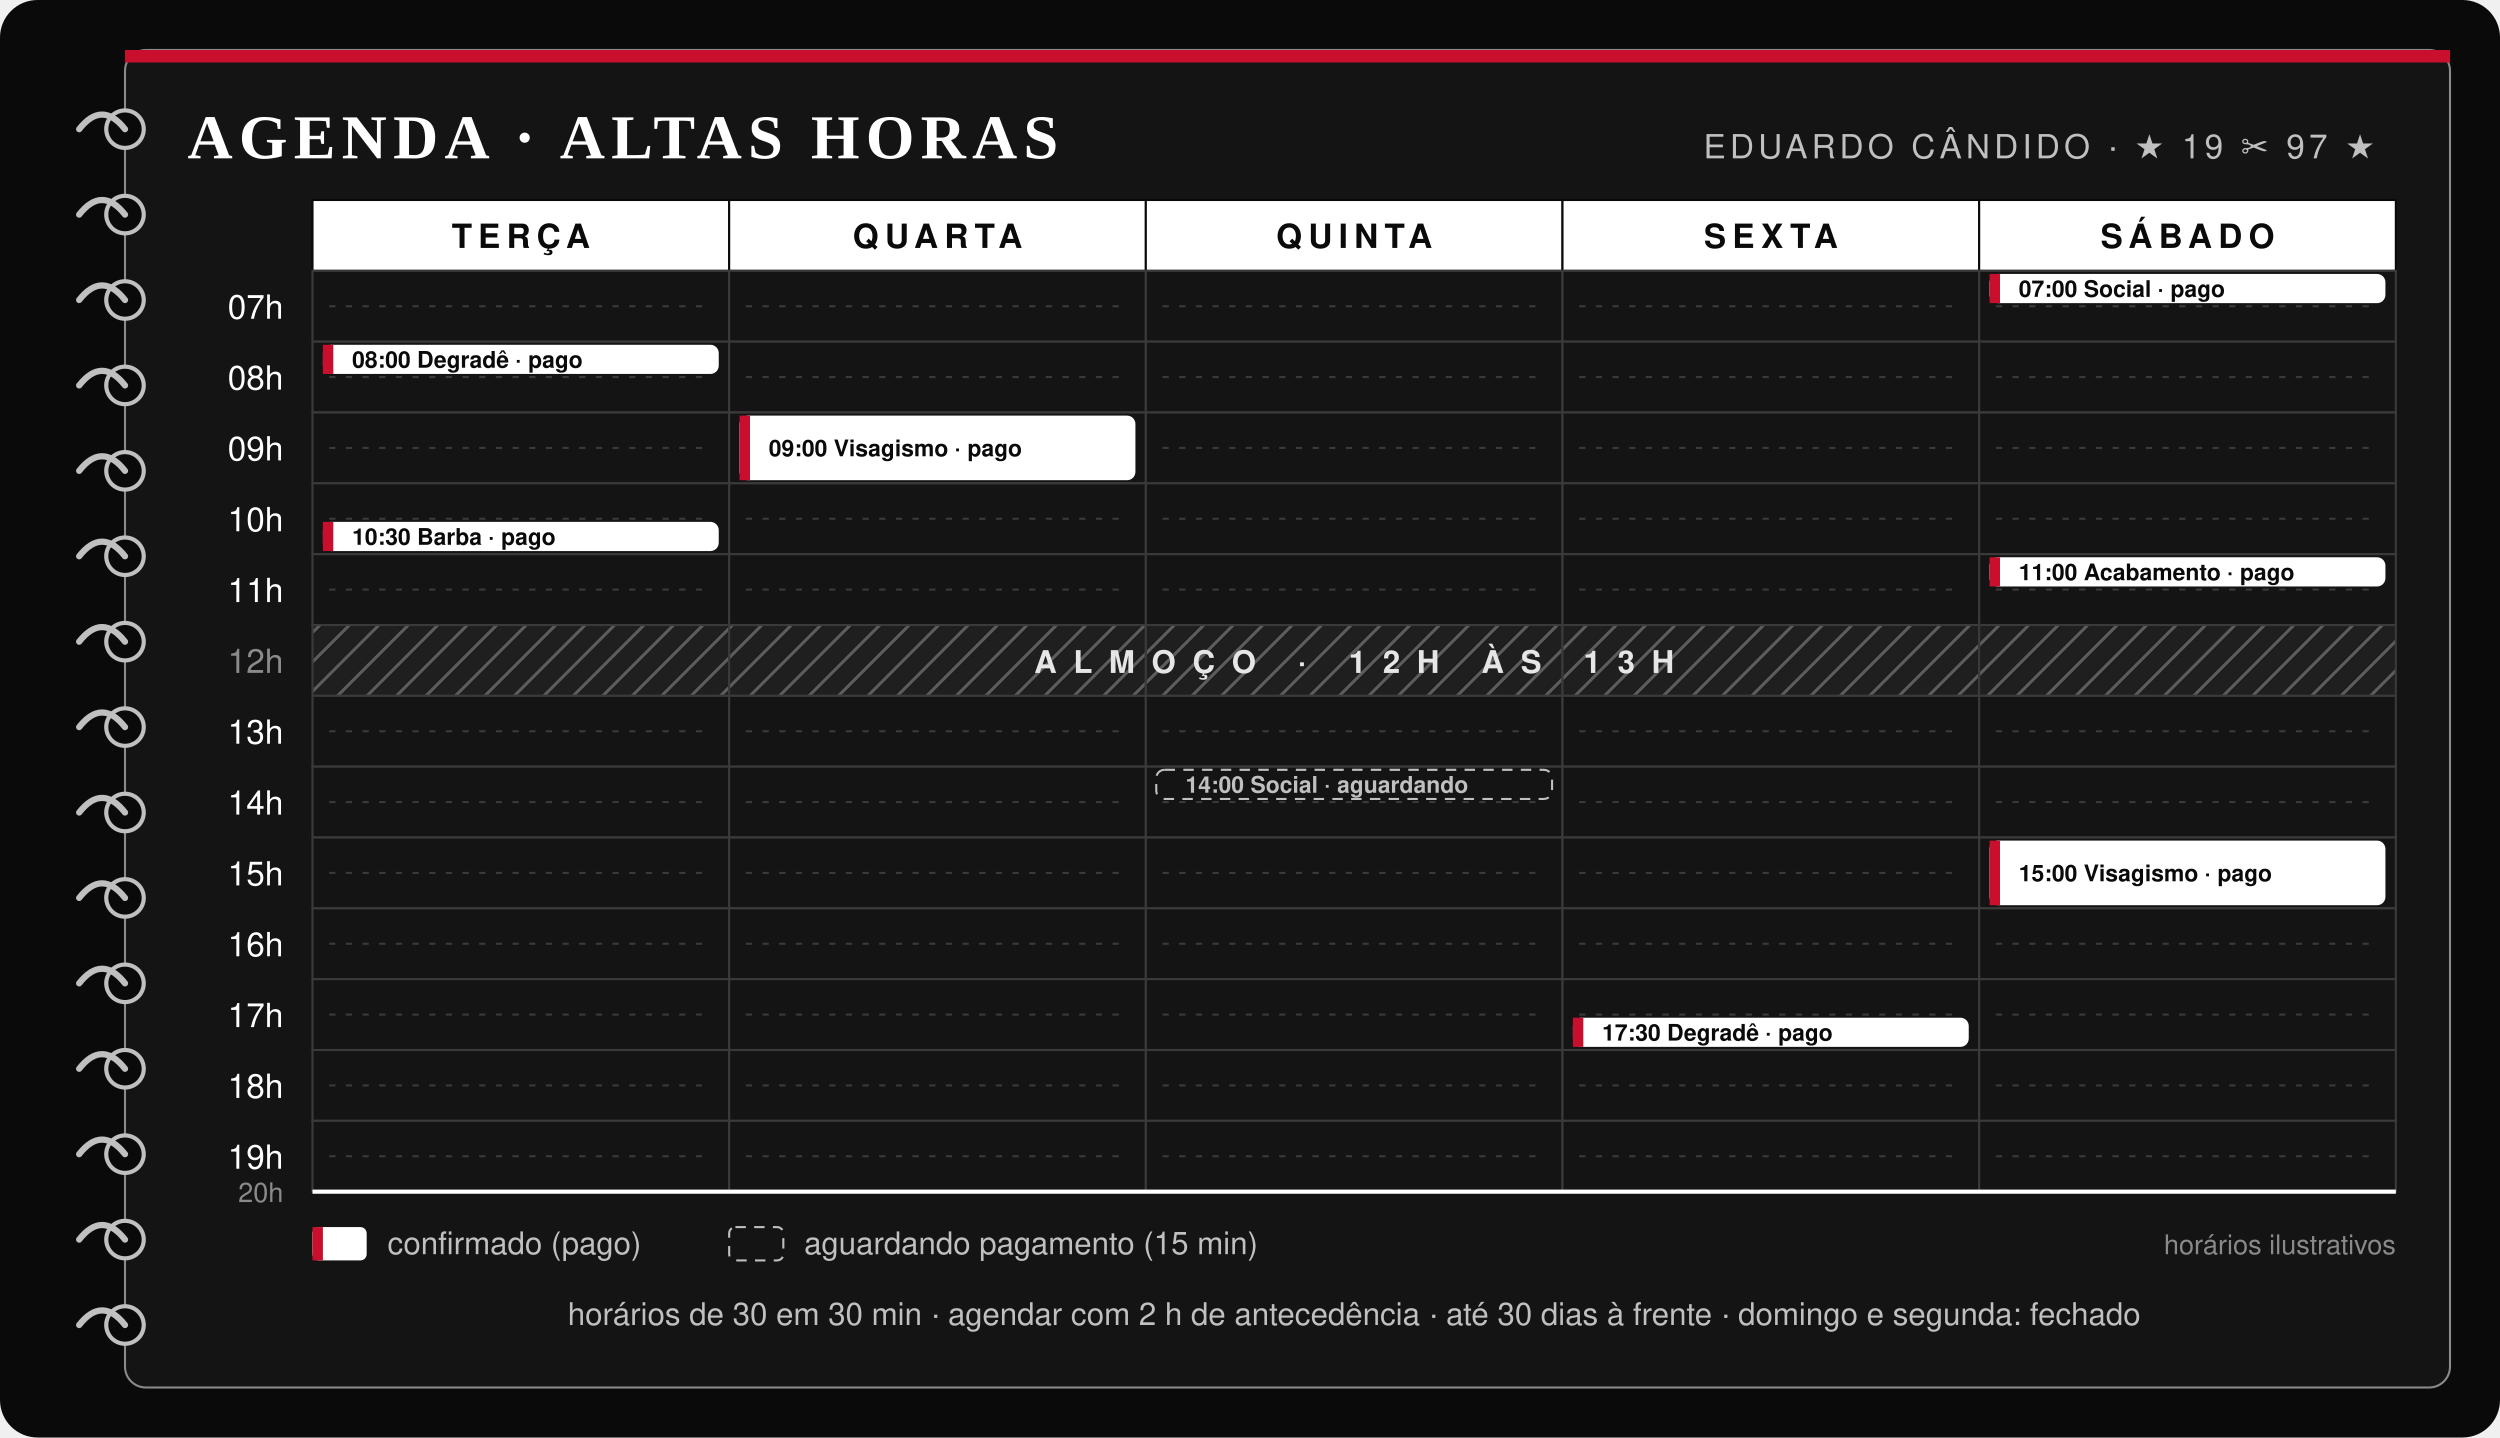
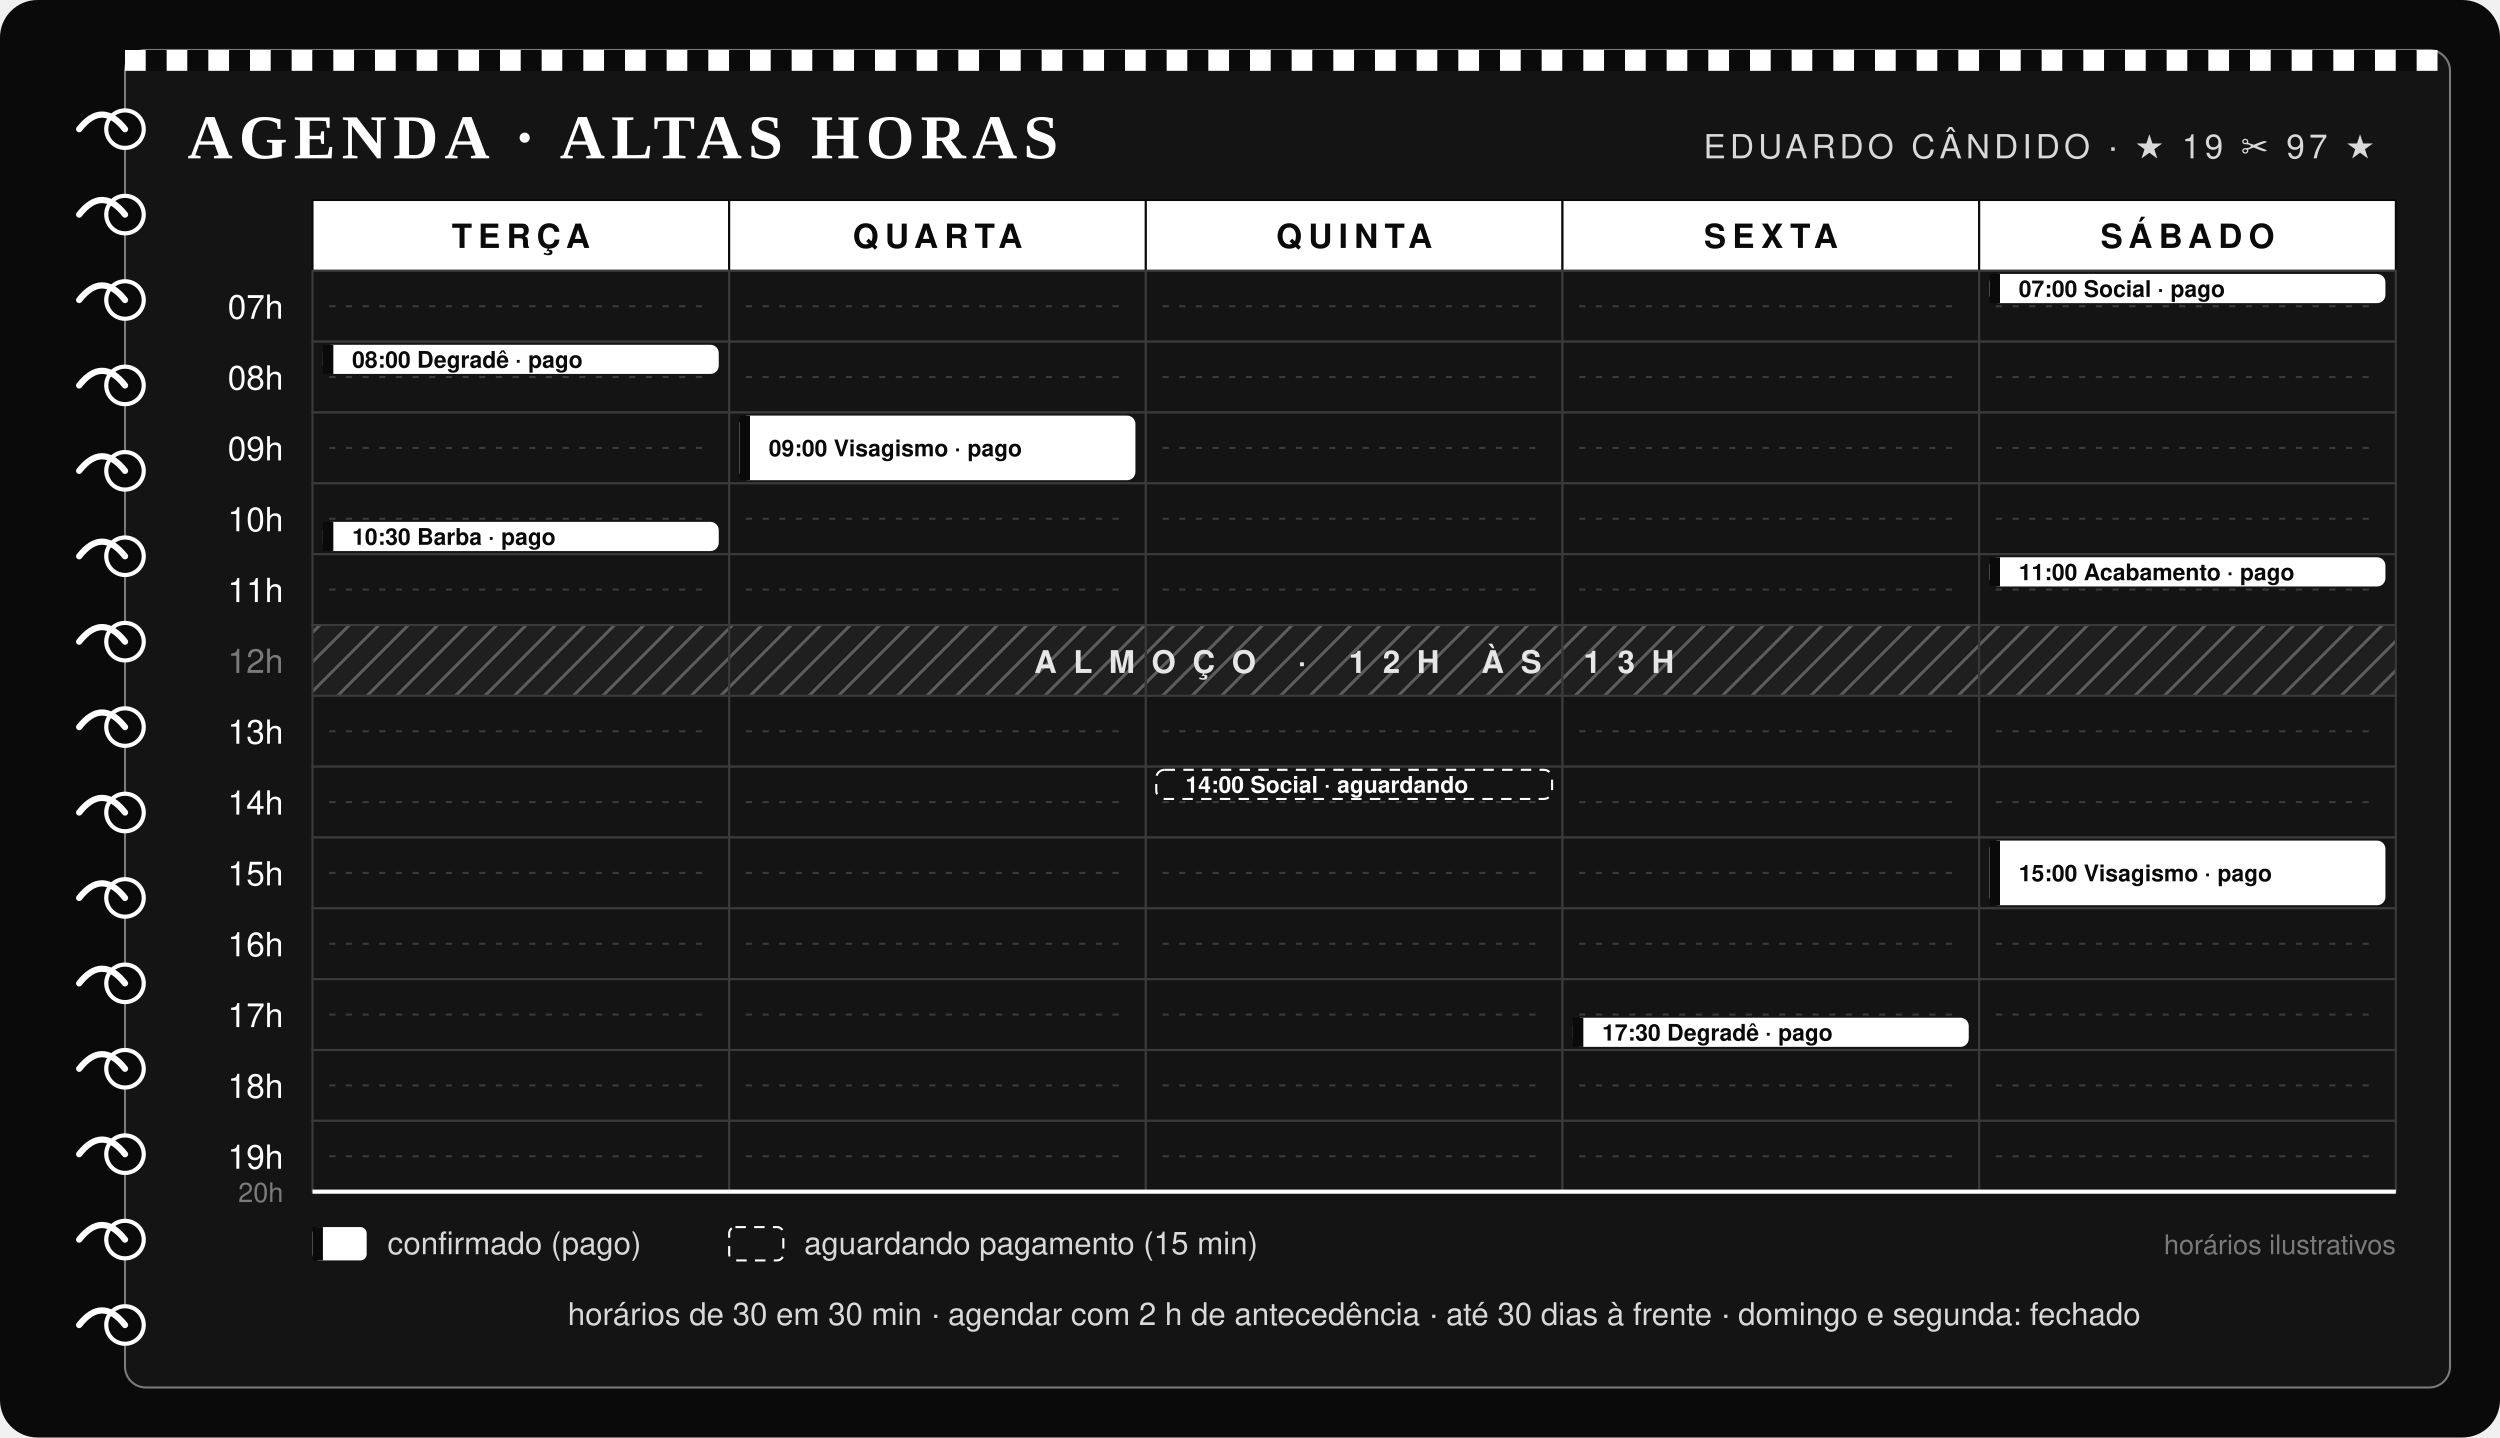
<svg xmlns="http://www.w3.org/2000/svg" width="1200" height="690" viewBox="0 0 1200 690" role="img" aria-label="Página da agenda da Barbearia Altas Horas: terça a sábado, das 7h às 20h, com almoço das 12h às 13h e exemplos de horários confirmados e aguardando pagamento">
  <defs>
    <pattern id="almoco" width="10" height="10" patternUnits="userSpaceOnUse" patternTransform="rotate(45)">
      <rect width="10" height="10" fill="#1F1F1F" />
      <line x1="0" y1="0" x2="0" y2="10" stroke="#5A5A5A" stroke-width="3" />
    </pattern>
  </defs>
  <rect width="1200" height="690" rx="18" fill="#0A0A0A" />
-   <rect x="60" y="24" width="1116" height="642" rx="10" fill="#141414" stroke="#8A8A8A" />
-   <rect x="60" y="24" width="1116" height="6" fill="#C8102E" />
-   <circle cx="60" cy="62" r="9" fill="#0A0A0A" stroke="#C0C0C0" stroke-width="2" />
-   <path d="M 38 62 Q 49 48 60 62" fill="none" stroke="#C0C0C0" stroke-width="3" stroke-linecap="round" />
-   <circle cx="60" cy="103" r="9" fill="#0A0A0A" stroke="#C0C0C0" stroke-width="2" />
-   <path d="M 38 103 Q 49 89 60 103" fill="none" stroke="#C0C0C0" stroke-width="3" stroke-linecap="round" />
-   <circle cx="60" cy="144" r="9" fill="#0A0A0A" stroke="#C0C0C0" stroke-width="2" />
-   <path d="M 38 144 Q 49 130 60 144" fill="none" stroke="#C0C0C0" stroke-width="3" stroke-linecap="round" />
-   <circle cx="60" cy="185" r="9" fill="#0A0A0A" stroke="#C0C0C0" stroke-width="2" />
-   <path d="M 38 185 Q 49 171 60 185" fill="none" stroke="#C0C0C0" stroke-width="3" stroke-linecap="round" />
-   <circle cx="60" cy="226" r="9" fill="#0A0A0A" stroke="#C0C0C0" stroke-width="2" />
-   <path d="M 38 226 Q 49 212 60 226" fill="none" stroke="#C0C0C0" stroke-width="3" stroke-linecap="round" />
-   <circle cx="60" cy="267" r="9" fill="#0A0A0A" stroke="#C0C0C0" stroke-width="2" />
-   <path d="M 38 267 Q 49 253 60 267" fill="none" stroke="#C0C0C0" stroke-width="3" stroke-linecap="round" />
-   <circle cx="60" cy="308" r="9" fill="#0A0A0A" stroke="#C0C0C0" stroke-width="2" />
-   <path d="M 38 308 Q 49 294 60 308" fill="none" stroke="#C0C0C0" stroke-width="3" stroke-linecap="round" />
-   <circle cx="60" cy="349" r="9" fill="#0A0A0A" stroke="#C0C0C0" stroke-width="2" />
-   <path d="M 38 349 Q 49 335 60 349" fill="none" stroke="#C0C0C0" stroke-width="3" stroke-linecap="round" />
-   <circle cx="60" cy="390" r="9" fill="#0A0A0A" stroke="#C0C0C0" stroke-width="2" />
-   <path d="M 38 390 Q 49 376 60 390" fill="none" stroke="#C0C0C0" stroke-width="3" stroke-linecap="round" />
-   <circle cx="60" cy="431" r="9" fill="#0A0A0A" stroke="#C0C0C0" stroke-width="2" />
-   <path d="M 38 431 Q 49 417 60 431" fill="none" stroke="#C0C0C0" stroke-width="3" stroke-linecap="round" />
-   <circle cx="60" cy="472" r="9" fill="#0A0A0A" stroke="#C0C0C0" stroke-width="2" />
-   <path d="M 38 472 Q 49 458 60 472" fill="none" stroke="#C0C0C0" stroke-width="3" stroke-linecap="round" />
-   <circle cx="60" cy="513" r="9" fill="#0A0A0A" stroke="#C0C0C0" stroke-width="2" />
-   <path d="M 38 513 Q 49 499 60 513" fill="none" stroke="#C0C0C0" stroke-width="3" stroke-linecap="round" />
-   <circle cx="60" cy="554" r="9" fill="#0A0A0A" stroke="#C0C0C0" stroke-width="2" />
-   <path d="M 38 554 Q 49 540 60 554" fill="none" stroke="#C0C0C0" stroke-width="3" stroke-linecap="round" />
-   <circle cx="60" cy="595" r="9" fill="#0A0A0A" stroke="#C0C0C0" stroke-width="2" />
-   <path d="M 38 595 Q 49 581 60 595" fill="none" stroke="#C0C0C0" stroke-width="3" stroke-linecap="round" />
-   <circle cx="60" cy="636" r="9" fill="#0A0A0A" stroke="#C0C0C0" stroke-width="2" />
-   <path d="M 38 636 Q 49 622 60 636" fill="none" stroke="#C0C0C0" stroke-width="3" stroke-linecap="round" />
+   <rect x="60" y="24" width="1116" height="642" rx="10" fill="#141414" stroke="#7A7A7A" />
+   <g>
+     <rect x="60" y="24" width="10" height="10" fill="#FFFFFF" />
+     <rect x="70" y="24" width="10" height="10" fill="#0A0A0A" />
+     <rect x="80" y="24" width="10" height="10" fill="#FFFFFF" />
+     <rect x="90" y="24" width="10" height="10" fill="#0A0A0A" />
+     <rect x="100" y="24" width="10" height="10" fill="#FFFFFF" />
+     <rect x="110" y="24" width="10" height="10" fill="#0A0A0A" />
+     <rect x="120" y="24" width="10" height="10" fill="#FFFFFF" />
+     <rect x="130" y="24" width="10" height="10" fill="#0A0A0A" />
+     <rect x="140" y="24" width="10" height="10" fill="#FFFFFF" />
+     <rect x="150" y="24" width="10" height="10" fill="#0A0A0A" />
+     <rect x="160" y="24" width="10" height="10" fill="#FFFFFF" />
+     <rect x="170" y="24" width="10" height="10" fill="#0A0A0A" />
+     <rect x="180" y="24" width="10" height="10" fill="#FFFFFF" />
+     <rect x="190" y="24" width="10" height="10" fill="#0A0A0A" />
+     <rect x="200" y="24" width="10" height="10" fill="#FFFFFF" />
+     <rect x="210" y="24" width="10" height="10" fill="#0A0A0A" />
+     <rect x="220" y="24" width="10" height="10" fill="#FFFFFF" />
+     <rect x="230" y="24" width="10" height="10" fill="#0A0A0A" />
+     <rect x="240" y="24" width="10" height="10" fill="#FFFFFF" />
+     <rect x="250" y="24" width="10" height="10" fill="#0A0A0A" />
+     <rect x="260" y="24" width="10" height="10" fill="#FFFFFF" />
+     <rect x="270" y="24" width="10" height="10" fill="#0A0A0A" />
+     <rect x="280" y="24" width="10" height="10" fill="#FFFFFF" />
+     <rect x="290" y="24" width="10" height="10" fill="#0A0A0A" />
+     <rect x="300" y="24" width="10" height="10" fill="#FFFFFF" />
+     <rect x="310" y="24" width="10" height="10" fill="#0A0A0A" />
+     <rect x="320" y="24" width="10" height="10" fill="#FFFFFF" />
+     <rect x="330" y="24" width="10" height="10" fill="#0A0A0A" />
+     <rect x="340" y="24" width="10" height="10" fill="#FFFFFF" />
+     <rect x="350" y="24" width="10" height="10" fill="#0A0A0A" />
+     <rect x="360" y="24" width="10" height="10" fill="#FFFFFF" />
+     <rect x="370" y="24" width="10" height="10" fill="#0A0A0A" />
+     <rect x="380" y="24" width="10" height="10" fill="#FFFFFF" />
+     <rect x="390" y="24" width="10" height="10" fill="#0A0A0A" />
+     <rect x="400" y="24" width="10" height="10" fill="#FFFFFF" />
+     <rect x="410" y="24" width="10" height="10" fill="#0A0A0A" />
+     <rect x="420" y="24" width="10" height="10" fill="#FFFFFF" />
+     <rect x="430" y="24" width="10" height="10" fill="#0A0A0A" />
+     <rect x="440" y="24" width="10" height="10" fill="#FFFFFF" />
+     <rect x="450" y="24" width="10" height="10" fill="#0A0A0A" />
+     <rect x="460" y="24" width="10" height="10" fill="#FFFFFF" />
+     <rect x="470" y="24" width="10" height="10" fill="#0A0A0A" />
+     <rect x="480" y="24" width="10" height="10" fill="#FFFFFF" />
+     <rect x="490" y="24" width="10" height="10" fill="#0A0A0A" />
+     <rect x="500" y="24" width="10" height="10" fill="#FFFFFF" />
+     <rect x="510" y="24" width="10" height="10" fill="#0A0A0A" />
+     <rect x="520" y="24" width="10" height="10" fill="#FFFFFF" />
+     <rect x="530" y="24" width="10" height="10" fill="#0A0A0A" />
+     <rect x="540" y="24" width="10" height="10" fill="#FFFFFF" />
+     <rect x="550" y="24" width="10" height="10" fill="#0A0A0A" />
+     <rect x="560" y="24" width="10" height="10" fill="#FFFFFF" />
+     <rect x="570" y="24" width="10" height="10" fill="#0A0A0A" />
+     <rect x="580" y="24" width="10" height="10" fill="#FFFFFF" />
+     <rect x="590" y="24" width="10" height="10" fill="#0A0A0A" />
+     <rect x="600" y="24" width="10" height="10" fill="#FFFFFF" />
+     <rect x="610" y="24" width="10" height="10" fill="#0A0A0A" />
+     <rect x="620" y="24" width="10" height="10" fill="#FFFFFF" />
+     <rect x="630" y="24" width="10" height="10" fill="#0A0A0A" />
+     <rect x="640" y="24" width="10" height="10" fill="#FFFFFF" />
+     <rect x="650" y="24" width="10" height="10" fill="#0A0A0A" />
+     <rect x="660" y="24" width="10" height="10" fill="#FFFFFF" />
+     <rect x="670" y="24" width="10" height="10" fill="#0A0A0A" />
+     <rect x="680" y="24" width="10" height="10" fill="#FFFFFF" />
+     <rect x="690" y="24" width="10" height="10" fill="#0A0A0A" />
+     <rect x="700" y="24" width="10" height="10" fill="#FFFFFF" />
+     <rect x="710" y="24" width="10" height="10" fill="#0A0A0A" />
+     <rect x="720" y="24" width="10" height="10" fill="#FFFFFF" />
+     <rect x="730" y="24" width="10" height="10" fill="#0A0A0A" />
+     <rect x="740" y="24" width="10" height="10" fill="#FFFFFF" />
+     <rect x="750" y="24" width="10" height="10" fill="#0A0A0A" />
+     <rect x="760" y="24" width="10" height="10" fill="#FFFFFF" />
+     <rect x="770" y="24" width="10" height="10" fill="#0A0A0A" />
+     <rect x="780" y="24" width="10" height="10" fill="#FFFFFF" />
+     <rect x="790" y="24" width="10" height="10" fill="#0A0A0A" />
+     <rect x="800" y="24" width="10" height="10" fill="#FFFFFF" />
+     <rect x="810" y="24" width="10" height="10" fill="#0A0A0A" />
+     <rect x="820" y="24" width="10" height="10" fill="#FFFFFF" />
+     <rect x="830" y="24" width="10" height="10" fill="#0A0A0A" />
+     <rect x="840" y="24" width="10" height="10" fill="#FFFFFF" />
+     <rect x="850" y="24" width="10" height="10" fill="#0A0A0A" />
+     <rect x="860" y="24" width="10" height="10" fill="#FFFFFF" />
+     <rect x="870" y="24" width="10" height="10" fill="#0A0A0A" />
+     <rect x="880" y="24" width="10" height="10" fill="#FFFFFF" />
+     <rect x="890" y="24" width="10" height="10" fill="#0A0A0A" />
+     <rect x="900" y="24" width="10" height="10" fill="#FFFFFF" />
+     <rect x="910" y="24" width="10" height="10" fill="#0A0A0A" />
+     <rect x="920" y="24" width="10" height="10" fill="#FFFFFF" />
+     <rect x="930" y="24" width="10" height="10" fill="#0A0A0A" />
+     <rect x="940" y="24" width="10" height="10" fill="#FFFFFF" />
+     <rect x="950" y="24" width="10" height="10" fill="#0A0A0A" />
+     <rect x="960" y="24" width="10" height="10" fill="#FFFFFF" />
+     <rect x="970" y="24" width="10" height="10" fill="#0A0A0A" />
+     <rect x="980" y="24" width="10" height="10" fill="#FFFFFF" />
+     <rect x="990" y="24" width="10" height="10" fill="#0A0A0A" />
+     <rect x="1000" y="24" width="10" height="10" fill="#FFFFFF" />
+     <rect x="1010" y="24" width="10" height="10" fill="#0A0A0A" />
+     <rect x="1020" y="24" width="10" height="10" fill="#FFFFFF" />
+     <rect x="1030" y="24" width="10" height="10" fill="#0A0A0A" />
+     <rect x="1040" y="24" width="10" height="10" fill="#FFFFFF" />
+     <rect x="1050" y="24" width="10" height="10" fill="#0A0A0A" />
+     <rect x="1060" y="24" width="10" height="10" fill="#FFFFFF" />
+     <rect x="1070" y="24" width="10" height="10" fill="#0A0A0A" />
+     <rect x="1080" y="24" width="10" height="10" fill="#FFFFFF" />
+     <rect x="1090" y="24" width="10" height="10" fill="#0A0A0A" />
+     <rect x="1100" y="24" width="10" height="10" fill="#FFFFFF" />
+     <rect x="1110" y="24" width="10" height="10" fill="#0A0A0A" />
+     <rect x="1120" y="24" width="10" height="10" fill="#FFFFFF" />
+     <rect x="1130" y="24" width="10" height="10" fill="#0A0A0A" />
+     <rect x="1140" y="24" width="10" height="10" fill="#FFFFFF" />
+     <rect x="1150" y="24" width="10" height="10" fill="#0A0A0A" />
+     <rect x="1160" y="24" width="10" height="10" fill="#FFFFFF" />
+   </g>
+   <circle cx="60" cy="62" r="9" fill="#0A0A0A" stroke="#FFFFFF" stroke-width="2" />
+   <path d="M 38 62 Q 49 48 60 62" fill="none" stroke="#FFFFFF" stroke-width="3" stroke-linecap="round" />
+   <circle cx="60" cy="103" r="9" fill="#0A0A0A" stroke="#FFFFFF" stroke-width="2" />
+   <path d="M 38 103 Q 49 89 60 103" fill="none" stroke="#FFFFFF" stroke-width="3" stroke-linecap="round" />
+   <circle cx="60" cy="144" r="9" fill="#0A0A0A" stroke="#FFFFFF" stroke-width="2" />
+   <path d="M 38 144 Q 49 130 60 144" fill="none" stroke="#FFFFFF" stroke-width="3" stroke-linecap="round" />
+   <circle cx="60" cy="185" r="9" fill="#0A0A0A" stroke="#FFFFFF" stroke-width="2" />
+   <path d="M 38 185 Q 49 171 60 185" fill="none" stroke="#FFFFFF" stroke-width="3" stroke-linecap="round" />
+   <circle cx="60" cy="226" r="9" fill="#0A0A0A" stroke="#FFFFFF" stroke-width="2" />
+   <path d="M 38 226 Q 49 212 60 226" fill="none" stroke="#FFFFFF" stroke-width="3" stroke-linecap="round" />
+   <circle cx="60" cy="267" r="9" fill="#0A0A0A" stroke="#FFFFFF" stroke-width="2" />
+   <path d="M 38 267 Q 49 253 60 267" fill="none" stroke="#FFFFFF" stroke-width="3" stroke-linecap="round" />
+   <circle cx="60" cy="308" r="9" fill="#0A0A0A" stroke="#FFFFFF" stroke-width="2" />
+   <path d="M 38 308 Q 49 294 60 308" fill="none" stroke="#FFFFFF" stroke-width="3" stroke-linecap="round" />
+   <circle cx="60" cy="349" r="9" fill="#0A0A0A" stroke="#FFFFFF" stroke-width="2" />
+   <path d="M 38 349 Q 49 335 60 349" fill="none" stroke="#FFFFFF" stroke-width="3" stroke-linecap="round" />
+   <circle cx="60" cy="390" r="9" fill="#0A0A0A" stroke="#FFFFFF" stroke-width="2" />
+   <path d="M 38 390 Q 49 376 60 390" fill="none" stroke="#FFFFFF" stroke-width="3" stroke-linecap="round" />
+   <circle cx="60" cy="431" r="9" fill="#0A0A0A" stroke="#FFFFFF" stroke-width="2" />
+   <path d="M 38 431 Q 49 417 60 431" fill="none" stroke="#FFFFFF" stroke-width="3" stroke-linecap="round" />
+   <circle cx="60" cy="472" r="9" fill="#0A0A0A" stroke="#FFFFFF" stroke-width="2" />
+   <path d="M 38 472 Q 49 458 60 472" fill="none" stroke="#FFFFFF" stroke-width="3" stroke-linecap="round" />
+   <circle cx="60" cy="513" r="9" fill="#0A0A0A" stroke="#FFFFFF" stroke-width="2" />
+   <path d="M 38 513 Q 49 499 60 513" fill="none" stroke="#FFFFFF" stroke-width="3" stroke-linecap="round" />
+   <circle cx="60" cy="554" r="9" fill="#0A0A0A" stroke="#FFFFFF" stroke-width="2" />
+   <path d="M 38 554 Q 49 540 60 554" fill="none" stroke="#FFFFFF" stroke-width="3" stroke-linecap="round" />
+   <circle cx="60" cy="595" r="9" fill="#0A0A0A" stroke="#FFFFFF" stroke-width="2" />
+   <path d="M 38 595 Q 49 581 60 595" fill="none" stroke="#FFFFFF" stroke-width="3" stroke-linecap="round" />
+   <circle cx="60" cy="636" r="9" fill="#0A0A0A" stroke="#FFFFFF" stroke-width="2" />
+   <path d="M 38 636 Q 49 622 60 636" fill="none" stroke="#FFFFFF" stroke-width="3" stroke-linecap="round" />
  <text x="90" y="76" font-family="Georgia, 'Times New Roman', serif" font-size="30" font-weight="bold" fill="#FFFFFF" letter-spacing="3">AGENDA · ALTAS HORAS</text>
-   <text x="1140" y="76" text-anchor="end" font-family="Helvetica, Arial, sans-serif" font-size="16" fill="#C0C0C0" letter-spacing="2">EDUARDO CÂNDIDO · ★ 19 ✂ 97 ★</text>
+   <text x="1140" y="76" text-anchor="end" font-family="Helvetica, Arial, sans-serif" font-size="16" fill="#D9D9D9" letter-spacing="2">EDUARDO CÂNDIDO · ★ 19 ✂ 97 ★</text>
  <rect x="150" y="96" width="200" height="34" fill="#FFFFFF" stroke="#0A0A0A" />
  <text x="250.0" y="119" text-anchor="middle" font-family="Helvetica, Arial, sans-serif" font-size="16" font-weight="bold" fill="#0A0A0A" letter-spacing="3">TERÇA</text>
  <rect x="350" y="96" width="200" height="34" fill="#FFFFFF" stroke="#0A0A0A" />
  <text x="450.0" y="119" text-anchor="middle" font-family="Helvetica, Arial, sans-serif" font-size="16" font-weight="bold" fill="#0A0A0A" letter-spacing="3">QUARTA</text>
  <rect x="550" y="96" width="200" height="34" fill="#FFFFFF" stroke="#0A0A0A" />
  <text x="650.0" y="119" text-anchor="middle" font-family="Helvetica, Arial, sans-serif" font-size="16" font-weight="bold" fill="#0A0A0A" letter-spacing="3">QUINTA</text>
  <rect x="750" y="96" width="200" height="34" fill="#FFFFFF" stroke="#0A0A0A" />
  <text x="850.0" y="119" text-anchor="middle" font-family="Helvetica, Arial, sans-serif" font-size="16" font-weight="bold" fill="#0A0A0A" letter-spacing="3">SEXTA</text>
  <rect x="950" y="96" width="200" height="34" fill="#FFFFFF" stroke="#0A0A0A" />
  <text x="1050.0" y="119" text-anchor="middle" font-family="Helvetica, Arial, sans-serif" font-size="16" font-weight="bold" fill="#0A0A0A" letter-spacing="3">SÁBADO</text>
  <text x="136" y="153" text-anchor="end" font-family="Helvetica, Arial, sans-serif" font-size="16" fill="#FFFFFF">07h</text>
  <rect x="150" y="130" width="200" height="34" fill="#141414" stroke="#3A3A3A" />
  <line x1="158" y1="147.0" x2="342" y2="147.0" stroke="#3A3A3A" stroke-dasharray="3 5" />
  <rect x="350" y="130" width="200" height="34" fill="#141414" stroke="#3A3A3A" />
  <line x1="358" y1="147.0" x2="542" y2="147.0" stroke="#3A3A3A" stroke-dasharray="3 5" />
  <rect x="550" y="130" width="200" height="34" fill="#141414" stroke="#3A3A3A" />
  <line x1="558" y1="147.0" x2="742" y2="147.0" stroke="#3A3A3A" stroke-dasharray="3 5" />
  <rect x="750" y="130" width="200" height="34" fill="#141414" stroke="#3A3A3A" />
  <line x1="758" y1="147.0" x2="942" y2="147.0" stroke="#3A3A3A" stroke-dasharray="3 5" />
  <rect x="950" y="130" width="200" height="34" fill="#141414" stroke="#3A3A3A" />
  <line x1="958" y1="147.0" x2="1142" y2="147.0" stroke="#3A3A3A" stroke-dasharray="3 5" />
  <text x="136" y="187" text-anchor="end" font-family="Helvetica, Arial, sans-serif" font-size="16" fill="#FFFFFF">08h</text>
  <rect x="150" y="164" width="200" height="34" fill="#141414" stroke="#3A3A3A" />
  <line x1="158" y1="181.0" x2="342" y2="181.0" stroke="#3A3A3A" stroke-dasharray="3 5" />
  <rect x="350" y="164" width="200" height="34" fill="#141414" stroke="#3A3A3A" />
  <line x1="358" y1="181.0" x2="542" y2="181.0" stroke="#3A3A3A" stroke-dasharray="3 5" />
  <rect x="550" y="164" width="200" height="34" fill="#141414" stroke="#3A3A3A" />
  <line x1="558" y1="181.0" x2="742" y2="181.0" stroke="#3A3A3A" stroke-dasharray="3 5" />
  <rect x="750" y="164" width="200" height="34" fill="#141414" stroke="#3A3A3A" />
  <line x1="758" y1="181.0" x2="942" y2="181.0" stroke="#3A3A3A" stroke-dasharray="3 5" />
  <rect x="950" y="164" width="200" height="34" fill="#141414" stroke="#3A3A3A" />
  <line x1="958" y1="181.0" x2="1142" y2="181.0" stroke="#3A3A3A" stroke-dasharray="3 5" />
  <text x="136" y="221" text-anchor="end" font-family="Helvetica, Arial, sans-serif" font-size="16" fill="#FFFFFF">09h</text>
  <rect x="150" y="198" width="200" height="34" fill="#141414" stroke="#3A3A3A" />
  <line x1="158" y1="215.0" x2="342" y2="215.0" stroke="#3A3A3A" stroke-dasharray="3 5" />
  <rect x="350" y="198" width="200" height="34" fill="#141414" stroke="#3A3A3A" />
  <line x1="358" y1="215.0" x2="542" y2="215.0" stroke="#3A3A3A" stroke-dasharray="3 5" />
  <rect x="550" y="198" width="200" height="34" fill="#141414" stroke="#3A3A3A" />
  <line x1="558" y1="215.0" x2="742" y2="215.0" stroke="#3A3A3A" stroke-dasharray="3 5" />
  <rect x="750" y="198" width="200" height="34" fill="#141414" stroke="#3A3A3A" />
  <line x1="758" y1="215.0" x2="942" y2="215.0" stroke="#3A3A3A" stroke-dasharray="3 5" />
  <rect x="950" y="198" width="200" height="34" fill="#141414" stroke="#3A3A3A" />
  <line x1="958" y1="215.0" x2="1142" y2="215.0" stroke="#3A3A3A" stroke-dasharray="3 5" />
  <text x="136" y="255" text-anchor="end" font-family="Helvetica, Arial, sans-serif" font-size="16" fill="#FFFFFF">10h</text>
  <rect x="150" y="232" width="200" height="34" fill="#141414" stroke="#3A3A3A" />
  <line x1="158" y1="249.0" x2="342" y2="249.0" stroke="#3A3A3A" stroke-dasharray="3 5" />
  <rect x="350" y="232" width="200" height="34" fill="#141414" stroke="#3A3A3A" />
  <line x1="358" y1="249.0" x2="542" y2="249.0" stroke="#3A3A3A" stroke-dasharray="3 5" />
  <rect x="550" y="232" width="200" height="34" fill="#141414" stroke="#3A3A3A" />
  <line x1="558" y1="249.0" x2="742" y2="249.0" stroke="#3A3A3A" stroke-dasharray="3 5" />
  <rect x="750" y="232" width="200" height="34" fill="#141414" stroke="#3A3A3A" />
  <line x1="758" y1="249.0" x2="942" y2="249.0" stroke="#3A3A3A" stroke-dasharray="3 5" />
  <rect x="950" y="232" width="200" height="34" fill="#141414" stroke="#3A3A3A" />
  <line x1="958" y1="249.0" x2="1142" y2="249.0" stroke="#3A3A3A" stroke-dasharray="3 5" />
  <text x="136" y="289" text-anchor="end" font-family="Helvetica, Arial, sans-serif" font-size="16" fill="#FFFFFF">11h</text>
  <rect x="150" y="266" width="200" height="34" fill="#141414" stroke="#3A3A3A" />
  <line x1="158" y1="283.0" x2="342" y2="283.0" stroke="#3A3A3A" stroke-dasharray="3 5" />
  <rect x="350" y="266" width="200" height="34" fill="#141414" stroke="#3A3A3A" />
  <line x1="358" y1="283.0" x2="542" y2="283.0" stroke="#3A3A3A" stroke-dasharray="3 5" />
  <rect x="550" y="266" width="200" height="34" fill="#141414" stroke="#3A3A3A" />
  <line x1="558" y1="283.0" x2="742" y2="283.0" stroke="#3A3A3A" stroke-dasharray="3 5" />
  <rect x="750" y="266" width="200" height="34" fill="#141414" stroke="#3A3A3A" />
  <line x1="758" y1="283.0" x2="942" y2="283.0" stroke="#3A3A3A" stroke-dasharray="3 5" />
  <rect x="950" y="266" width="200" height="34" fill="#141414" stroke="#3A3A3A" />
  <line x1="958" y1="283.0" x2="1142" y2="283.0" stroke="#3A3A3A" stroke-dasharray="3 5" />
-   <text x="136" y="323" text-anchor="end" font-family="Helvetica, Arial, sans-serif" font-size="16" fill="#8A8A8A">12h</text>
+   <text x="136" y="323" text-anchor="end" font-family="Helvetica, Arial, sans-serif" font-size="16" fill="#7A7A7A">12h</text>
  <rect x="150" y="300" width="200" height="34" fill="url(#almoco)" stroke="#3A3A3A" />
  <rect x="350" y="300" width="200" height="34" fill="url(#almoco)" stroke="#3A3A3A" />
  <rect x="550" y="300" width="200" height="34" fill="url(#almoco)" stroke="#3A3A3A" />
  <rect x="750" y="300" width="200" height="34" fill="url(#almoco)" stroke="#3A3A3A" />
  <rect x="950" y="300" width="200" height="34" fill="url(#almoco)" stroke="#3A3A3A" />
  <text x="650.0" y="323" text-anchor="middle" font-family="Helvetica, Arial, sans-serif" font-size="15" font-weight="bold" fill="#E6E6E6" letter-spacing="8">ALMOÇO · 12H ÀS 13H</text>
  <text x="136" y="357" text-anchor="end" font-family="Helvetica, Arial, sans-serif" font-size="16" fill="#FFFFFF">13h</text>
  <rect x="150" y="334" width="200" height="34" fill="#141414" stroke="#3A3A3A" />
  <line x1="158" y1="351.0" x2="342" y2="351.0" stroke="#3A3A3A" stroke-dasharray="3 5" />
  <rect x="350" y="334" width="200" height="34" fill="#141414" stroke="#3A3A3A" />
  <line x1="358" y1="351.0" x2="542" y2="351.0" stroke="#3A3A3A" stroke-dasharray="3 5" />
  <rect x="550" y="334" width="200" height="34" fill="#141414" stroke="#3A3A3A" />
  <line x1="558" y1="351.0" x2="742" y2="351.0" stroke="#3A3A3A" stroke-dasharray="3 5" />
  <rect x="750" y="334" width="200" height="34" fill="#141414" stroke="#3A3A3A" />
  <line x1="758" y1="351.0" x2="942" y2="351.0" stroke="#3A3A3A" stroke-dasharray="3 5" />
  <rect x="950" y="334" width="200" height="34" fill="#141414" stroke="#3A3A3A" />
  <line x1="958" y1="351.0" x2="1142" y2="351.0" stroke="#3A3A3A" stroke-dasharray="3 5" />
  <text x="136" y="391" text-anchor="end" font-family="Helvetica, Arial, sans-serif" font-size="16" fill="#FFFFFF">14h</text>
  <rect x="150" y="368" width="200" height="34" fill="#141414" stroke="#3A3A3A" />
  <line x1="158" y1="385.0" x2="342" y2="385.0" stroke="#3A3A3A" stroke-dasharray="3 5" />
  <rect x="350" y="368" width="200" height="34" fill="#141414" stroke="#3A3A3A" />
  <line x1="358" y1="385.0" x2="542" y2="385.0" stroke="#3A3A3A" stroke-dasharray="3 5" />
  <rect x="550" y="368" width="200" height="34" fill="#141414" stroke="#3A3A3A" />
  <line x1="558" y1="385.0" x2="742" y2="385.0" stroke="#3A3A3A" stroke-dasharray="3 5" />
  <rect x="750" y="368" width="200" height="34" fill="#141414" stroke="#3A3A3A" />
  <line x1="758" y1="385.0" x2="942" y2="385.0" stroke="#3A3A3A" stroke-dasharray="3 5" />
  <rect x="950" y="368" width="200" height="34" fill="#141414" stroke="#3A3A3A" />
  <line x1="958" y1="385.0" x2="1142" y2="385.0" stroke="#3A3A3A" stroke-dasharray="3 5" />
  <text x="136" y="425" text-anchor="end" font-family="Helvetica, Arial, sans-serif" font-size="16" fill="#FFFFFF">15h</text>
  <rect x="150" y="402" width="200" height="34" fill="#141414" stroke="#3A3A3A" />
  <line x1="158" y1="419.0" x2="342" y2="419.0" stroke="#3A3A3A" stroke-dasharray="3 5" />
  <rect x="350" y="402" width="200" height="34" fill="#141414" stroke="#3A3A3A" />
  <line x1="358" y1="419.0" x2="542" y2="419.0" stroke="#3A3A3A" stroke-dasharray="3 5" />
  <rect x="550" y="402" width="200" height="34" fill="#141414" stroke="#3A3A3A" />
  <line x1="558" y1="419.0" x2="742" y2="419.0" stroke="#3A3A3A" stroke-dasharray="3 5" />
  <rect x="750" y="402" width="200" height="34" fill="#141414" stroke="#3A3A3A" />
  <line x1="758" y1="419.0" x2="942" y2="419.0" stroke="#3A3A3A" stroke-dasharray="3 5" />
  <rect x="950" y="402" width="200" height="34" fill="#141414" stroke="#3A3A3A" />
  <line x1="958" y1="419.0" x2="1142" y2="419.0" stroke="#3A3A3A" stroke-dasharray="3 5" />
  <text x="136" y="459" text-anchor="end" font-family="Helvetica, Arial, sans-serif" font-size="16" fill="#FFFFFF">16h</text>
  <rect x="150" y="436" width="200" height="34" fill="#141414" stroke="#3A3A3A" />
  <line x1="158" y1="453.0" x2="342" y2="453.0" stroke="#3A3A3A" stroke-dasharray="3 5" />
  <rect x="350" y="436" width="200" height="34" fill="#141414" stroke="#3A3A3A" />
  <line x1="358" y1="453.0" x2="542" y2="453.0" stroke="#3A3A3A" stroke-dasharray="3 5" />
  <rect x="550" y="436" width="200" height="34" fill="#141414" stroke="#3A3A3A" />
  <line x1="558" y1="453.0" x2="742" y2="453.0" stroke="#3A3A3A" stroke-dasharray="3 5" />
  <rect x="750" y="436" width="200" height="34" fill="#141414" stroke="#3A3A3A" />
  <line x1="758" y1="453.0" x2="942" y2="453.0" stroke="#3A3A3A" stroke-dasharray="3 5" />
  <rect x="950" y="436" width="200" height="34" fill="#141414" stroke="#3A3A3A" />
  <line x1="958" y1="453.0" x2="1142" y2="453.0" stroke="#3A3A3A" stroke-dasharray="3 5" />
  <text x="136" y="493" text-anchor="end" font-family="Helvetica, Arial, sans-serif" font-size="16" fill="#FFFFFF">17h</text>
  <rect x="150" y="470" width="200" height="34" fill="#141414" stroke="#3A3A3A" />
  <line x1="158" y1="487.0" x2="342" y2="487.0" stroke="#3A3A3A" stroke-dasharray="3 5" />
  <rect x="350" y="470" width="200" height="34" fill="#141414" stroke="#3A3A3A" />
  <line x1="358" y1="487.0" x2="542" y2="487.0" stroke="#3A3A3A" stroke-dasharray="3 5" />
  <rect x="550" y="470" width="200" height="34" fill="#141414" stroke="#3A3A3A" />
  <line x1="558" y1="487.0" x2="742" y2="487.0" stroke="#3A3A3A" stroke-dasharray="3 5" />
  <rect x="750" y="470" width="200" height="34" fill="#141414" stroke="#3A3A3A" />
  <line x1="758" y1="487.0" x2="942" y2="487.0" stroke="#3A3A3A" stroke-dasharray="3 5" />
  <rect x="950" y="470" width="200" height="34" fill="#141414" stroke="#3A3A3A" />
  <line x1="958" y1="487.0" x2="1142" y2="487.0" stroke="#3A3A3A" stroke-dasharray="3 5" />
  <text x="136" y="527" text-anchor="end" font-family="Helvetica, Arial, sans-serif" font-size="16" fill="#FFFFFF">18h</text>
  <rect x="150" y="504" width="200" height="34" fill="#141414" stroke="#3A3A3A" />
  <line x1="158" y1="521.0" x2="342" y2="521.0" stroke="#3A3A3A" stroke-dasharray="3 5" />
  <rect x="350" y="504" width="200" height="34" fill="#141414" stroke="#3A3A3A" />
  <line x1="358" y1="521.0" x2="542" y2="521.0" stroke="#3A3A3A" stroke-dasharray="3 5" />
  <rect x="550" y="504" width="200" height="34" fill="#141414" stroke="#3A3A3A" />
  <line x1="558" y1="521.0" x2="742" y2="521.0" stroke="#3A3A3A" stroke-dasharray="3 5" />
  <rect x="750" y="504" width="200" height="34" fill="#141414" stroke="#3A3A3A" />
  <line x1="758" y1="521.0" x2="942" y2="521.0" stroke="#3A3A3A" stroke-dasharray="3 5" />
  <rect x="950" y="504" width="200" height="34" fill="#141414" stroke="#3A3A3A" />
  <line x1="958" y1="521.0" x2="1142" y2="521.0" stroke="#3A3A3A" stroke-dasharray="3 5" />
  <text x="136" y="561" text-anchor="end" font-family="Helvetica, Arial, sans-serif" font-size="16" fill="#FFFFFF">19h</text>
  <rect x="150" y="538" width="200" height="34" fill="#141414" stroke="#3A3A3A" />
  <line x1="158" y1="555.0" x2="342" y2="555.0" stroke="#3A3A3A" stroke-dasharray="3 5" />
  <rect x="350" y="538" width="200" height="34" fill="#141414" stroke="#3A3A3A" />
  <line x1="358" y1="555.0" x2="542" y2="555.0" stroke="#3A3A3A" stroke-dasharray="3 5" />
  <rect x="550" y="538" width="200" height="34" fill="#141414" stroke="#3A3A3A" />
  <line x1="558" y1="555.0" x2="742" y2="555.0" stroke="#3A3A3A" stroke-dasharray="3 5" />
  <rect x="750" y="538" width="200" height="34" fill="#141414" stroke="#3A3A3A" />
  <line x1="758" y1="555.0" x2="942" y2="555.0" stroke="#3A3A3A" stroke-dasharray="3 5" />
  <rect x="950" y="538" width="200" height="34" fill="#141414" stroke="#3A3A3A" />
  <line x1="958" y1="555.0" x2="1142" y2="555.0" stroke="#3A3A3A" stroke-dasharray="3 5" />
  <rect x="155" y="165.5" width="190" height="14.0" rx="4" fill="#FFFFFF" />
-   <rect x="155" y="165.5" width="5" height="14.0" fill="#C8102E" />
+   <rect x="155" y="165.5" width="5" height="14.0" fill="#0A0A0A" />
  <text x="169" y="176.5" font-family="Helvetica, Arial, sans-serif" font-size="11" font-weight="bold" fill="#0A0A0A">08:00 Degradê · pago</text>
  <rect x="155" y="250.5" width="190" height="14.0" rx="4" fill="#FFFFFF" />
-   <rect x="155" y="250.5" width="5" height="14.0" fill="#C8102E" />
+   <rect x="155" y="250.5" width="5" height="14.0" fill="#0A0A0A" />
  <text x="169" y="261.5" font-family="Helvetica, Arial, sans-serif" font-size="11" font-weight="bold" fill="#0A0A0A">10:30 Barba · pago</text>
  <rect x="355" y="199.5" width="190" height="31.0" rx="4" fill="#FFFFFF" />
-   <rect x="355" y="199.5" width="5" height="31.0" fill="#C8102E" />
+   <rect x="355" y="199.5" width="5" height="31.0" fill="#0A0A0A" />
  <text x="369" y="219.0" font-family="Helvetica, Arial, sans-serif" font-size="11" font-weight="bold" fill="#0A0A0A">09:00 Visagismo · pago</text>
-   <rect x="555" y="369.5" width="190" height="14.0" rx="4" fill="none" stroke="#C0C0C0" stroke-dasharray="5 4" />
-   <text x="569" y="380.5" font-family="Helvetica, Arial, sans-serif" font-size="11" font-weight="bold" fill="#C0C0C0">14:00 Social · aguardando</text>
+   <rect x="555" y="369.5" width="190" height="14.0" rx="4" fill="none" stroke="#FFFFFF" stroke-dasharray="5 4" />
+   <text x="569" y="380.5" font-family="Helvetica, Arial, sans-serif" font-size="11" font-weight="bold" fill="#FFFFFF">14:00 Social · aguardando</text>
  <rect x="755" y="488.5" width="190" height="14.0" rx="4" fill="#FFFFFF" />
-   <rect x="755" y="488.5" width="5" height="14.0" fill="#C8102E" />
+   <rect x="755" y="488.5" width="5" height="14.0" fill="#0A0A0A" />
  <text x="769" y="499.5" font-family="Helvetica, Arial, sans-serif" font-size="11" font-weight="bold" fill="#0A0A0A">17:30 Degradê · pago</text>
  <rect x="955" y="131.5" width="190" height="14.0" rx="4" fill="#FFFFFF" />
-   <rect x="955" y="131.5" width="5" height="14.0" fill="#C8102E" />
+   <rect x="955" y="131.5" width="5" height="14.0" fill="#0A0A0A" />
  <text x="969" y="142.5" font-family="Helvetica, Arial, sans-serif" font-size="11" font-weight="bold" fill="#0A0A0A">07:00 Social · pago</text>
  <rect x="955" y="267.5" width="190" height="14.0" rx="4" fill="#FFFFFF" />
-   <rect x="955" y="267.5" width="5" height="14.0" fill="#C8102E" />
+   <rect x="955" y="267.5" width="5" height="14.0" fill="#0A0A0A" />
  <text x="969" y="278.5" font-family="Helvetica, Arial, sans-serif" font-size="11" font-weight="bold" fill="#0A0A0A">11:00 Acabamento · pago</text>
  <rect x="955" y="403.5" width="190" height="31.0" rx="4" fill="#FFFFFF" />
-   <rect x="955" y="403.5" width="5" height="31.0" fill="#C8102E" />
+   <rect x="955" y="403.5" width="5" height="31.0" fill="#0A0A0A" />
  <text x="969" y="423.0" font-family="Helvetica, Arial, sans-serif" font-size="11" font-weight="bold" fill="#0A0A0A">15:00 Visagismo · pago</text>
  <line x1="150" y1="572" x2="1150" y2="572" stroke="#FFFFFF" stroke-width="2" />
-   <text x="136" y="577" text-anchor="end" font-family="Helvetica, Arial, sans-serif" font-size="13" fill="#8A8A8A">20h</text>
+   <text x="136" y="577" text-anchor="end" font-family="Helvetica, Arial, sans-serif" font-size="13" fill="#7A7A7A">20h</text>
  <rect x="150" y="589" width="26" height="16" rx="3" fill="#FFFFFF" />
-   <rect x="150" y="589" width="5" height="16" fill="#C8102E" />
-   <text x="186" y="602" font-family="Helvetica, Arial, sans-serif" font-size="15" fill="#C0C0C0">confirmado (pago)</text>
-   <rect x="350" y="589" width="26" height="16" rx="3" fill="none" stroke="#C0C0C0" stroke-dasharray="5 4" />
-   <text x="386" y="602" font-family="Helvetica, Arial, sans-serif" font-size="15" fill="#C0C0C0">aguardando pagamento (15 min)</text>
-   <text x="1150" y="602" text-anchor="end" font-family="Helvetica, Arial, sans-serif" font-size="13" fill="#8A8A8A">horários ilustrativos</text>
-   <text x="650.0" y="636" text-anchor="middle" font-family="Helvetica, Arial, sans-serif" font-size="15" fill="#C0C0C0">horários de 30 em 30 min · agendar com 2 h de antecedência · até 30 dias à frente · domingo e segunda: fechado</text>
+   <rect x="150" y="589" width="5" height="16" fill="#0A0A0A" />
+   <text x="186" y="602" font-family="Helvetica, Arial, sans-serif" font-size="15" fill="#D9D9D9">confirmado (pago)</text>
+   <rect x="350" y="589" width="26" height="16" rx="3" fill="none" stroke="#FFFFFF" stroke-dasharray="5 4" />
+   <text x="386" y="602" font-family="Helvetica, Arial, sans-serif" font-size="15" fill="#D9D9D9">aguardando pagamento (15 min)</text>
+   <text x="1150" y="602" text-anchor="end" font-family="Helvetica, Arial, sans-serif" font-size="13" fill="#7A7A7A">horários ilustrativos</text>
+   <text x="650.0" y="636" text-anchor="middle" font-family="Helvetica, Arial, sans-serif" font-size="15" fill="#D9D9D9">horários de 30 em 30 min · agendar com 2 h de antecedência · até 30 dias à frente · domingo e segunda: fechado</text>
</svg>
